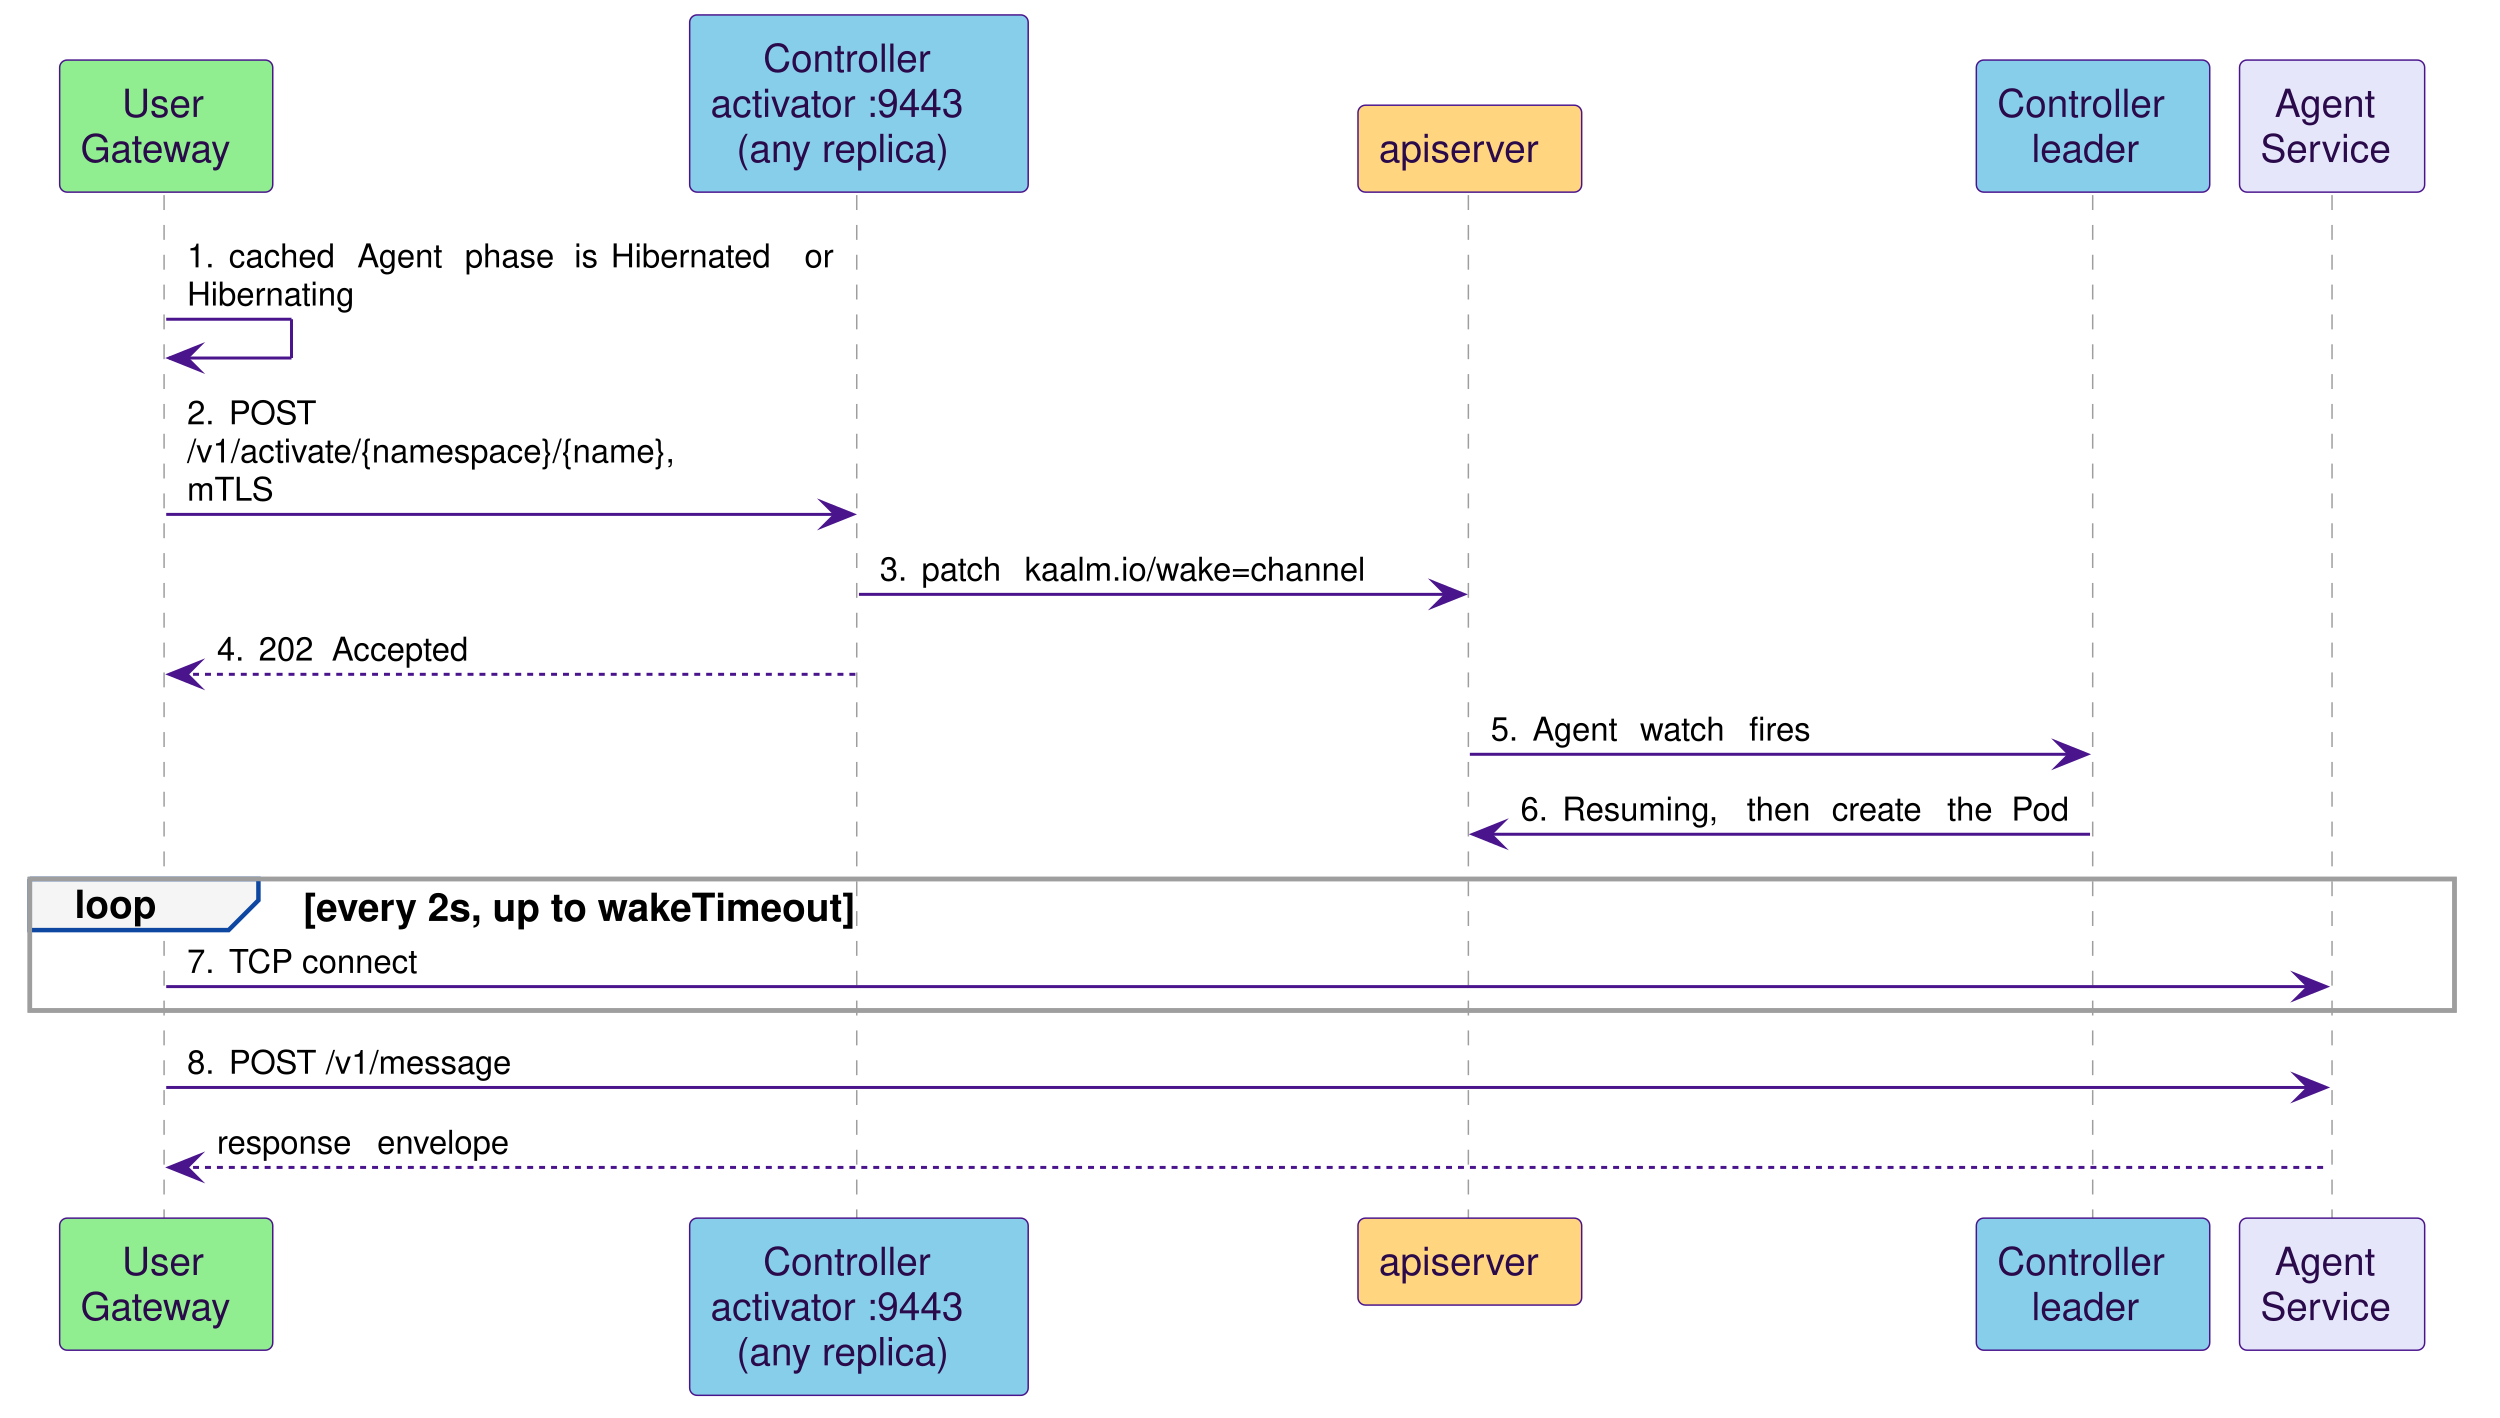
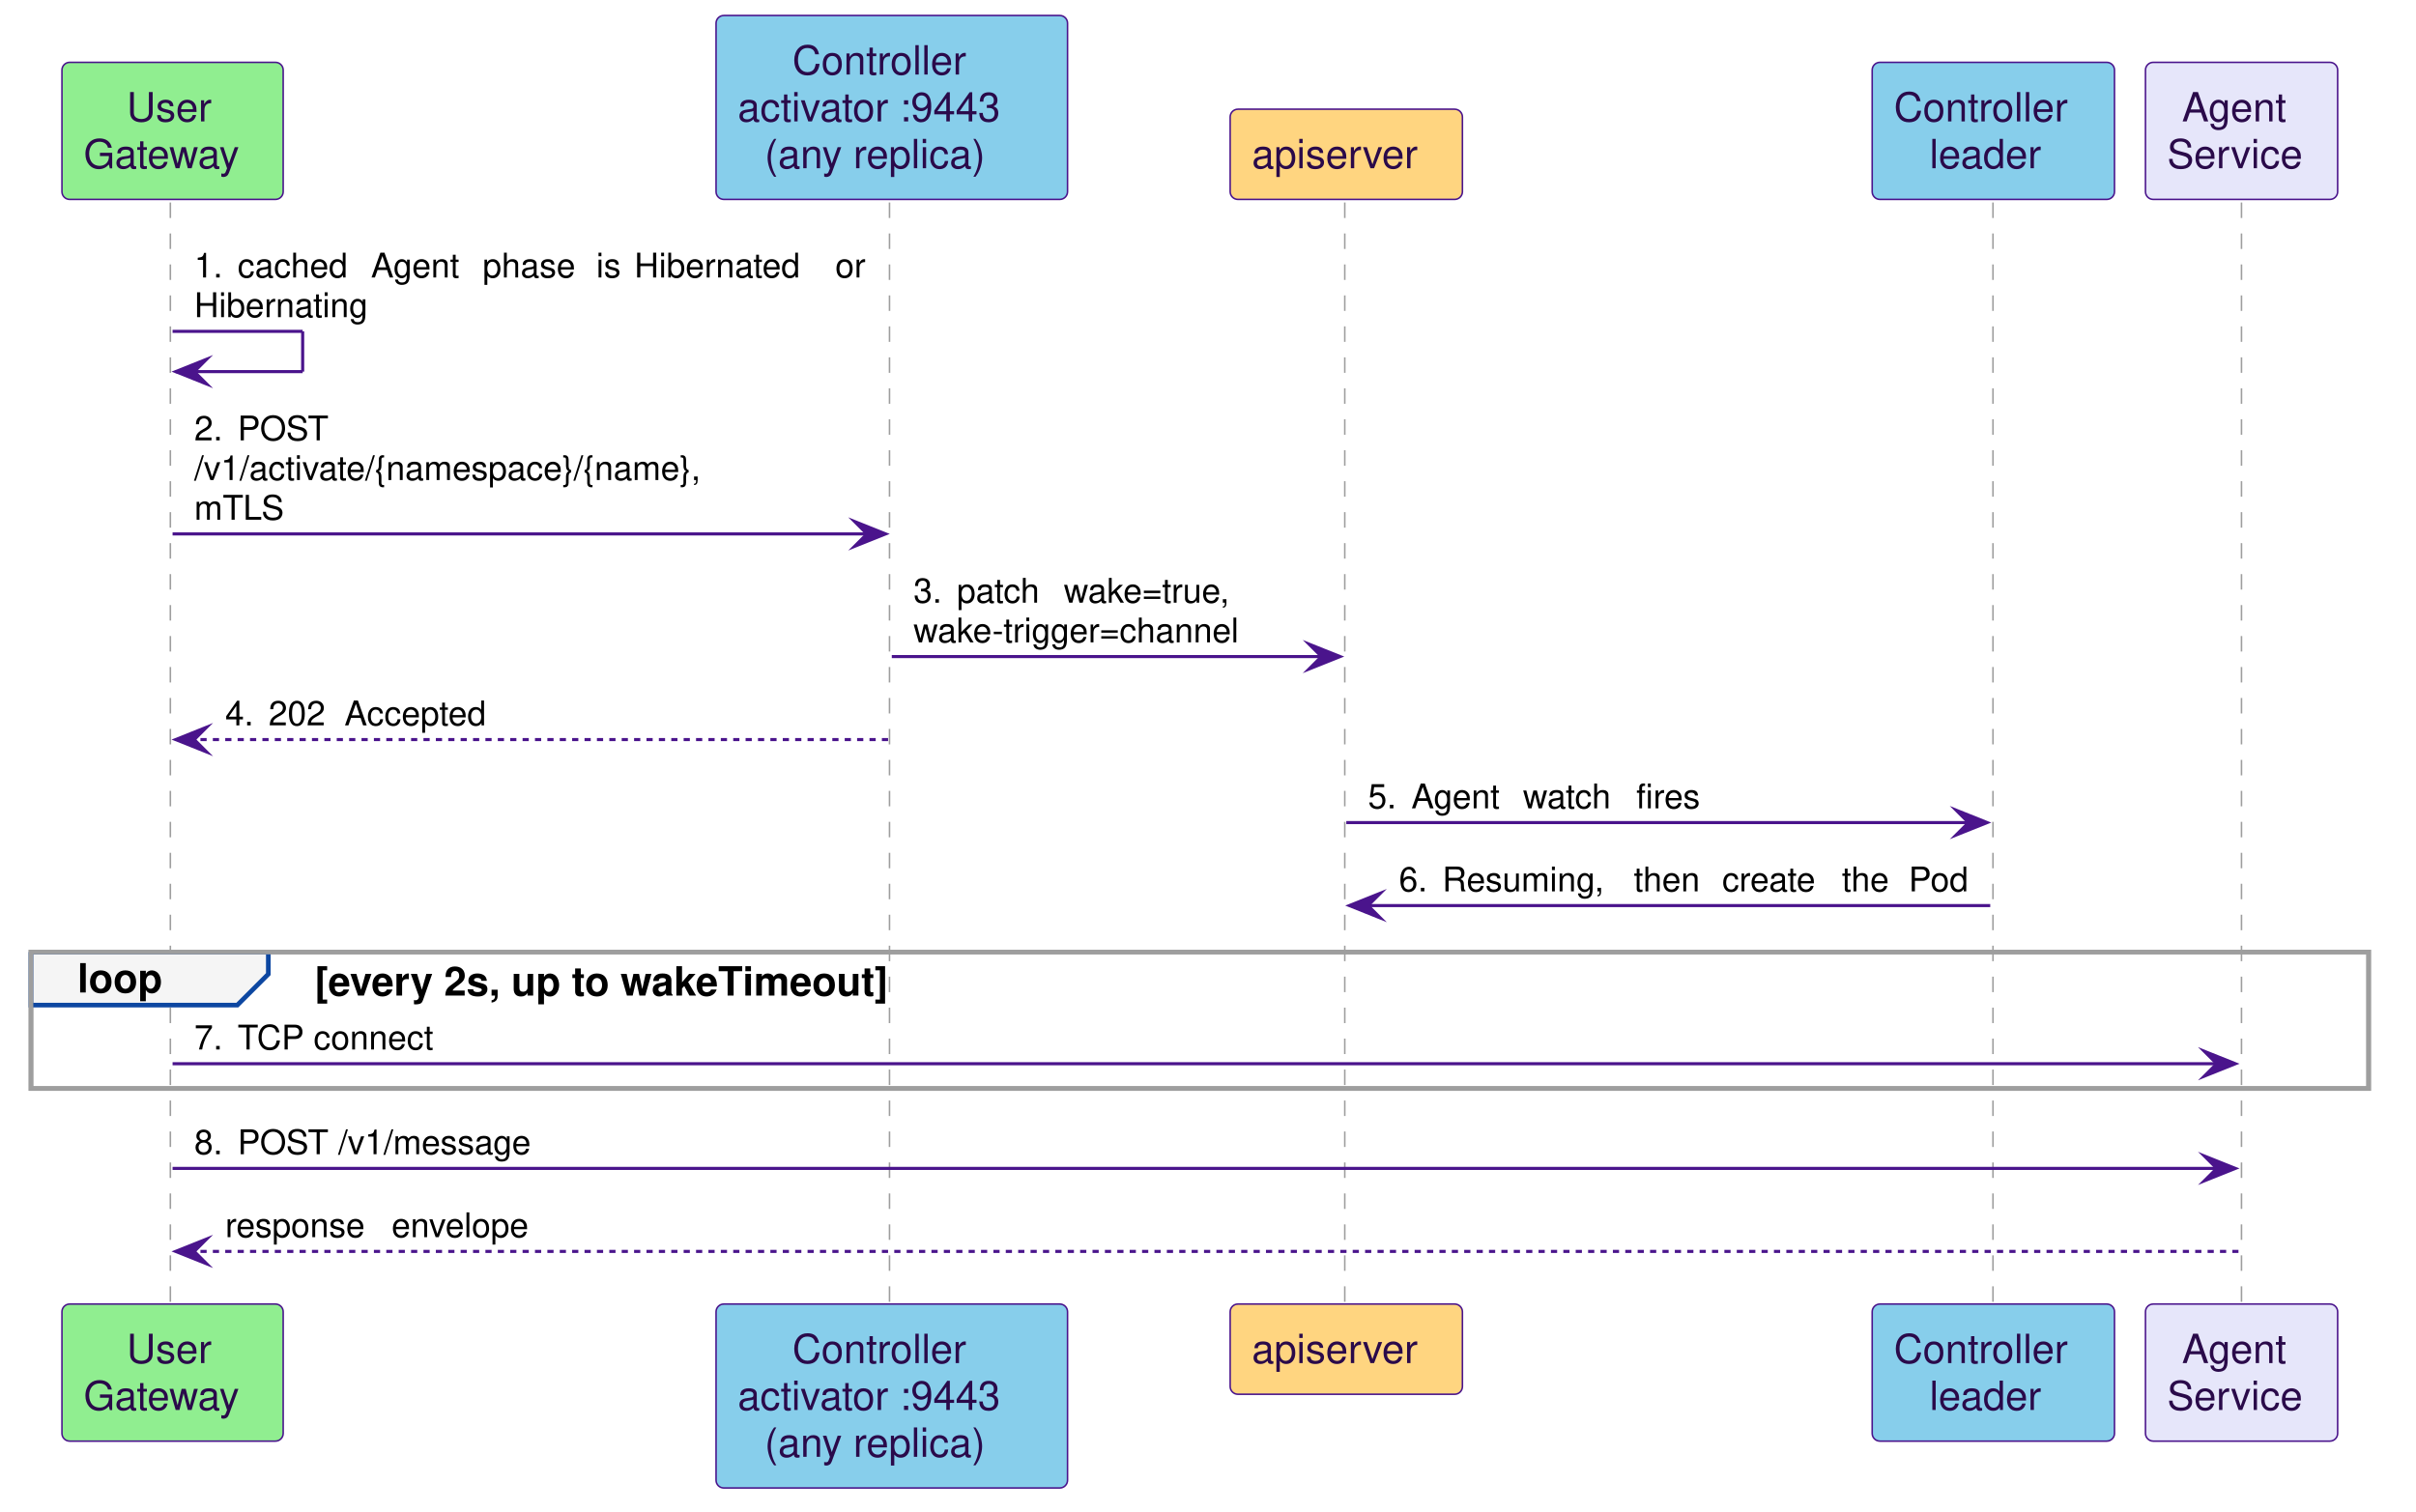
- <svg xmlns="http://www.w3.org/2000/svg" contentStyleType="text/css" data-diagram-type="SEQUENCE" height="475px" preserveAspectRatio="none" style="width:838px;height:475px;" version="1.1" viewBox="0 0 838 475" width="838px" zoomAndPan="magnify">
+ <svg xmlns="http://www.w3.org/2000/svg" contentStyleType="text/css" data-diagram-type="SEQUENCE" height="488px" preserveAspectRatio="none" style="width:780px;height:488px;" version="1.1" viewBox="0 0 780 488" width="780px" zoomAndPan="magnify">
  <defs />
  <g>
-     <rect fill="none" height="44.07" style="stroke:#9E9E9E;stroke-width:1.5;" width="812.745" x="10" y="294.641" />
+     <rect fill="none" height="44.07" style="stroke:#9E9E9E;stroke-width:1.5;" width="754.705" x="10" y="307.445" />
    <g class="participant-lifeline" data-entity-uid="part1" data-qualified-name="gw" data-source-line="6" id="part1-lifeline">
      <g>
-         <rect fill="#000000" fill-opacity="0" height="343.922" width="8" x="51.714" y="65.398" />
-         <line style="stroke:#9E9E9E;stroke-width:0.5;stroke-dasharray:5,5;" x1="55" x2="55" y1="65.398" y2="409.32" />
+         <rect fill="#000000" fill-opacity="0" height="356.727" width="8" x="51.714" y="65.398" />
+         <line style="stroke:#9E9E9E;stroke-width:0.5;stroke-dasharray:5,5;" x1="55" x2="55" y1="65.398" y2="422.125" />
      </g>
    </g>
    <g class="participant-lifeline" data-entity-uid="part2" data-qualified-name="ctrl" data-source-line="7" id="part2-lifeline">
      <g>
-         <rect fill="#000000" fill-opacity="0" height="343.922" width="8" x="283.914" y="65.398" />
-         <line style="stroke:#9E9E9E;stroke-width:0.5;stroke-dasharray:5,5;" x1="287.177" x2="287.177" y1="65.398" y2="409.32" />
+         <rect fill="#000000" fill-opacity="0" height="356.727" width="8" x="283.914" y="65.398" />
+         <line style="stroke:#9E9E9E;stroke-width:0.5;stroke-dasharray:5,5;" x1="287.177" x2="287.177" y1="65.398" y2="422.125" />
      </g>
    </g>
    <g class="participant-lifeline" data-entity-uid="part3" data-qualified-name="api" data-source-line="8" id="part3-lifeline">
      <g>
-         <rect fill="#000000" fill-opacity="0" height="343.922" width="8" x="488.689" y="65.398" />
-         <line style="stroke:#9E9E9E;stroke-width:0.5;stroke-dasharray:5,5;" x1="492.198" x2="492.198" y1="65.398" y2="409.32" />
+         <rect fill="#000000" fill-opacity="0" height="356.727" width="8" x="430.649" y="65.398" />
+         <line style="stroke:#9E9E9E;stroke-width:0.5;stroke-dasharray:5,5;" x1="434.158" x2="434.158" y1="65.398" y2="422.125" />
      </g>
    </g>
    <g class="participant-lifeline" data-entity-uid="part4" data-qualified-name="leader" data-source-line="9" id="part4-lifeline">
      <g>
-         <rect fill="#000000" fill-opacity="0" height="343.922" width="8" x="697.584" y="65.398" />
-         <line style="stroke:#9E9E9E;stroke-width:0.5;stroke-dasharray:5,5;" x1="701.468" x2="701.468" y1="65.398" y2="409.32" />
+         <rect fill="#000000" fill-opacity="0" height="356.727" width="8" x="639.544" y="65.398" />
+         <line style="stroke:#9E9E9E;stroke-width:0.5;stroke-dasharray:5,5;" x1="643.428" x2="643.428" y1="65.398" y2="422.125" />
      </g>
    </g>
    <g class="participant-lifeline" data-entity-uid="part5" data-qualified-name="agent" data-source-line="10" id="part5-lifeline">
      <g>
-         <rect fill="#000000" fill-opacity="0" height="343.922" width="8" x="777.722" y="65.398" />
-         <line style="stroke:#9E9E9E;stroke-width:0.5;stroke-dasharray:5,5;" x1="781.7" x2="781.7" y1="65.398" y2="409.32" />
+         <rect fill="#000000" fill-opacity="0" height="356.727" width="8" x="719.682" y="65.398" />
+         <line style="stroke:#9E9E9E;stroke-width:0.5;stroke-dasharray:5,5;" x1="723.66" x2="723.66" y1="65.398" y2="422.125" />
      </g>
    </g>
    <g class="participant participant-head" data-entity-uid="part1" data-qualified-name="gw" data-source-line="6" id="part1-head">
      <rect fill="#90EE90" height="44.266" rx="2.5" ry="2.5" style="stroke:#4A148C;stroke-width:0.5;" width="71.427" x="20" y="20.133" />
      <text fill="#2A0A4A" font-family="Helvetica" font-size="13" lengthAdjust="spacing" textLength="29.631" x="40.898" y="39.2">User</text>
      <text fill="#2A0A4A" font-family="Helvetica" font-size="13" lengthAdjust="spacing" textLength="57.427" x="27" y="54.333">Gateway</text>
    </g>
    <g class="participant participant-tail" data-entity-uid="part1" data-qualified-name="gw" data-source-line="6" id="part1-tail">
-       <rect fill="#90EE90" height="44.266" rx="2.5" ry="2.5" style="stroke:#4A148C;stroke-width:0.5;" width="71.427" x="20" y="408.32" />
-       <text fill="#2A0A4A" font-family="Helvetica" font-size="13" lengthAdjust="spacing" textLength="29.631" x="40.898" y="427.387">User</text>
-       <text fill="#2A0A4A" font-family="Helvetica" font-size="13" lengthAdjust="spacing" textLength="57.427" x="27" y="442.52">Gateway</text>
+       <rect fill="#90EE90" height="44.266" rx="2.5" ry="2.5" style="stroke:#4A148C;stroke-width:0.5;" width="71.427" x="20" y="421.125" />
+       <text fill="#2A0A4A" font-family="Helvetica" font-size="13" lengthAdjust="spacing" textLength="29.631" x="40.898" y="440.192">User</text>
+       <text fill="#2A0A4A" font-family="Helvetica" font-size="13" lengthAdjust="spacing" textLength="57.427" x="27" y="455.325">Gateway</text>
    </g>
    <g class="participant participant-head" data-entity-uid="part2" data-qualified-name="ctrl" data-source-line="7" id="part2-head">
      <rect fill="#87CEEB" height="59.398" rx="2.5" ry="2.5" style="stroke:#4A148C;stroke-width:0.5;" width="113.474" x="231.177" y="5" />
      <text fill="#2A0A4A" font-family="Helvetica" font-size="13" lengthAdjust="spacing" textLength="64.232" x="255.798" y="24.067">Controller</text>
      <text fill="#2A0A4A" font-family="Helvetica" font-size="13" lengthAdjust="spacing" textLength="99.474" x="238.177" y="39.2">activator :9443</text>
      <text fill="#2A0A4A" font-family="Helvetica" font-size="13" lengthAdjust="spacing" textLength="82.107" x="246.861" y="54.333">(any replica)</text>
    </g>
    <g class="participant participant-tail" data-entity-uid="part2" data-qualified-name="ctrl" data-source-line="7" id="part2-tail">
-       <rect fill="#87CEEB" height="59.398" rx="2.5" ry="2.5" style="stroke:#4A148C;stroke-width:0.5;" width="113.474" x="231.177" y="408.32" />
-       <text fill="#2A0A4A" font-family="Helvetica" font-size="13" lengthAdjust="spacing" textLength="64.232" x="255.798" y="427.387">Controller</text>
-       <text fill="#2A0A4A" font-family="Helvetica" font-size="13" lengthAdjust="spacing" textLength="99.474" x="238.177" y="442.52">activator :9443</text>
-       <text fill="#2A0A4A" font-family="Helvetica" font-size="13" lengthAdjust="spacing" textLength="82.107" x="246.861" y="457.653">(any replica)</text>
+       <rect fill="#87CEEB" height="59.398" rx="2.5" ry="2.5" style="stroke:#4A148C;stroke-width:0.5;" width="113.474" x="231.177" y="421.125" />
+       <text fill="#2A0A4A" font-family="Helvetica" font-size="13" lengthAdjust="spacing" textLength="64.232" x="255.798" y="440.192">Controller</text>
+       <text fill="#2A0A4A" font-family="Helvetica" font-size="13" lengthAdjust="spacing" textLength="99.474" x="238.177" y="455.325">activator :9443</text>
+       <text fill="#2A0A4A" font-family="Helvetica" font-size="13" lengthAdjust="spacing" textLength="82.107" x="246.861" y="470.457">(any replica)</text>
    </g>
    <g class="participant participant-head" data-entity-uid="part3" data-qualified-name="api" data-source-line="8" id="part3-head">
-       <rect fill="#FFD580" height="29.133" rx="2.5" ry="2.5" style="stroke:#4A148C;stroke-width:0.5;" width="74.982" x="455.198" y="35.266" />
-       <text fill="#2A0A4A" font-family="Helvetica" font-size="13" lengthAdjust="spacing" textLength="60.982" x="462.198" y="54.333">apiserver</text>
+       <rect fill="#FFD580" height="29.133" rx="2.5" ry="2.5" style="stroke:#4A148C;stroke-width:0.5;" width="74.982" x="397.158" y="35.266" />
+       <text fill="#2A0A4A" font-family="Helvetica" font-size="13" lengthAdjust="spacing" textLength="60.982" x="404.158" y="54.333">apiserver</text>
    </g>
    <g class="participant participant-tail" data-entity-uid="part3" data-qualified-name="api" data-source-line="8" id="part3-tail">
-       <rect fill="#FFD580" height="29.133" rx="2.5" ry="2.5" style="stroke:#4A148C;stroke-width:0.5;" width="74.982" x="455.198" y="408.32" />
-       <text fill="#2A0A4A" font-family="Helvetica" font-size="13" lengthAdjust="spacing" textLength="60.982" x="462.198" y="427.387">apiserver</text>
+       <rect fill="#FFD580" height="29.133" rx="2.5" ry="2.5" style="stroke:#4A148C;stroke-width:0.5;" width="74.982" x="397.158" y="421.125" />
+       <text fill="#2A0A4A" font-family="Helvetica" font-size="13" lengthAdjust="spacing" textLength="60.982" x="404.158" y="440.192">apiserver</text>
    </g>
    <g class="participant participant-head" data-entity-uid="part4" data-qualified-name="leader" data-source-line="9" id="part4-head">
-       <rect fill="#87CEEB" height="44.266" rx="2.5" ry="2.5" style="stroke:#4A148C;stroke-width:0.5;" width="78.232" x="662.468" y="20.133" />
-       <text fill="#2A0A4A" font-family="Helvetica" font-size="13" lengthAdjust="spacing" textLength="64.232" x="669.468" y="39.2">Controller</text>
-       <text fill="#2A0A4A" font-family="Helvetica" font-size="13" lengthAdjust="spacing" textLength="41.171" x="680.998" y="54.333">leader</text>
+       <rect fill="#87CEEB" height="44.266" rx="2.5" ry="2.5" style="stroke:#4A148C;stroke-width:0.5;" width="78.232" x="604.428" y="20.133" />
+       <text fill="#2A0A4A" font-family="Helvetica" font-size="13" lengthAdjust="spacing" textLength="64.232" x="611.428" y="39.2">Controller</text>
+       <text fill="#2A0A4A" font-family="Helvetica" font-size="13" lengthAdjust="spacing" textLength="41.171" x="622.958" y="54.333">leader</text>
    </g>
    <g class="participant participant-tail" data-entity-uid="part4" data-qualified-name="leader" data-source-line="9" id="part4-tail">
-       <rect fill="#87CEEB" height="44.266" rx="2.5" ry="2.5" style="stroke:#4A148C;stroke-width:0.5;" width="78.232" x="662.468" y="408.32" />
-       <text fill="#2A0A4A" font-family="Helvetica" font-size="13" lengthAdjust="spacing" textLength="64.232" x="669.468" y="427.387">Controller</text>
-       <text fill="#2A0A4A" font-family="Helvetica" font-size="13" lengthAdjust="spacing" textLength="41.171" x="680.998" y="442.52">leader</text>
+       <rect fill="#87CEEB" height="44.266" rx="2.5" ry="2.5" style="stroke:#4A148C;stroke-width:0.5;" width="78.232" x="604.428" y="421.125" />
+       <text fill="#2A0A4A" font-family="Helvetica" font-size="13" lengthAdjust="spacing" textLength="64.232" x="611.428" y="440.192">Controller</text>
+       <text fill="#2A0A4A" font-family="Helvetica" font-size="13" lengthAdjust="spacing" textLength="41.171" x="622.958" y="455.325">leader</text>
    </g>
    <g class="participant participant-head" data-entity-uid="part5" data-qualified-name="agent" data-source-line="10" id="part5-head">
-       <rect fill="#E6E6FA" height="44.266" rx="2.5" ry="2.5" style="stroke:#4A148C;stroke-width:0.5;" width="62.045" x="750.7" y="20.133" />
-       <text fill="#2A0A4A" font-family="Helvetica" font-size="13" lengthAdjust="spacing" textLength="38.48" x="762.483" y="39.2">Agent</text>
-       <text fill="#2A0A4A" font-family="Helvetica" font-size="13" lengthAdjust="spacing" textLength="48.045" x="757.7" y="54.333">Service</text>
+       <rect fill="#E6E6FA" height="44.266" rx="2.5" ry="2.5" style="stroke:#4A148C;stroke-width:0.5;" width="62.045" x="692.66" y="20.133" />
+       <text fill="#2A0A4A" font-family="Helvetica" font-size="13" lengthAdjust="spacing" textLength="38.48" x="704.443" y="39.2">Agent</text>
+       <text fill="#2A0A4A" font-family="Helvetica" font-size="13" lengthAdjust="spacing" textLength="48.045" x="699.66" y="54.333">Service</text>
    </g>
    <g class="participant participant-tail" data-entity-uid="part5" data-qualified-name="agent" data-source-line="10" id="part5-tail">
-       <rect fill="#E6E6FA" height="44.266" rx="2.5" ry="2.5" style="stroke:#4A148C;stroke-width:0.5;" width="62.045" x="750.7" y="408.32" />
-       <text fill="#2A0A4A" font-family="Helvetica" font-size="13" lengthAdjust="spacing" textLength="38.48" x="762.483" y="427.387">Agent</text>
-       <text fill="#2A0A4A" font-family="Helvetica" font-size="13" lengthAdjust="spacing" textLength="48.045" x="757.7" y="442.52">Service</text>
+       <rect fill="#E6E6FA" height="44.266" rx="2.5" ry="2.5" style="stroke:#4A148C;stroke-width:0.5;" width="62.045" x="692.66" y="421.125" />
+       <text fill="#2A0A4A" font-family="Helvetica" font-size="13" lengthAdjust="spacing" textLength="38.48" x="704.443" y="440.192">Agent</text>
+       <text fill="#2A0A4A" font-family="Helvetica" font-size="13" lengthAdjust="spacing" textLength="48.045" x="699.66" y="455.325">Service</text>
    </g>
    <g class="message" data-entity-1="part1" data-entity-2="part1" data-source-line="12" id="msg1">
      <line style="stroke:#4A148C;stroke-width:1;" x1="55.714" x2="97.714" y1="107.008" y2="107.008" />
      <line style="stroke:#4A148C;stroke-width:1;" x1="97.714" x2="97.714" y1="107.008" y2="120.008" />
      <line style="stroke:#4A148C;stroke-width:1;" x1="56.714" x2="97.714" y1="120.008" y2="120.008" />
      <polygon fill="#4A148C" points="66.714,116.008,56.714,120.008,66.714,124.008,62.714,120.008" style="stroke:#4A148C;stroke-width:1;stroke-linejoin:miter;stroke-miterlimit:10;" />
      <text fill="#000000" font-family="Helvetica" font-size="11" lengthAdjust="spacing" textLength="10.495" x="62.714" y="89.609">1.</text>
      <text fill="#000000" font-family="Helvetica" font-size="11" lengthAdjust="spacing" textLength="3.497" x="73.209" y="89.609"> </text>
      <text fill="#000000" font-family="Helvetica" font-size="11" lengthAdjust="spacing" textLength="39.558" x="76.705" y="89.609">cached</text>
      <text fill="#000000" font-family="Helvetica" font-size="11" lengthAdjust="spacing" textLength="3.497" x="116.263" y="89.609"> </text>
      <text fill="#000000" font-family="Helvetica" font-size="11" lengthAdjust="spacing" textLength="32.56" x="119.76" y="89.609">Agent</text>
      <text fill="#000000" font-family="Helvetica" font-size="11" lengthAdjust="spacing" textLength="3.497" x="152.32" y="89.609"> </text>
      <text fill="#000000" font-family="Helvetica" font-size="11" lengthAdjust="spacing" textLength="33.193" x="155.816" y="89.609">phase</text>
      <text fill="#000000" font-family="Helvetica" font-size="11" lengthAdjust="spacing" textLength="3.497" x="189.01" y="89.609"> </text>
      <text fill="#000000" font-family="Helvetica" font-size="11" lengthAdjust="spacing" textLength="8.787" x="192.506" y="89.609">is</text>
      <text fill="#000000" font-family="Helvetica" font-size="11" lengthAdjust="spacing" textLength="3.497" x="201.293" y="89.609"> </text>
      <text fill="#000000" font-family="Helvetica" font-size="11" lengthAdjust="spacing" textLength="61.376" x="204.79" y="89.609">Hibernated</text>
      <text fill="#000000" font-family="Helvetica" font-size="11" lengthAdjust="spacing" textLength="3.497" x="266.165" y="89.609"> </text>
      <text fill="#000000" font-family="Helvetica" font-size="11" lengthAdjust="spacing" textLength="11.252" x="269.662" y="89.609">or</text>
      <text fill="#000000" font-family="Helvetica" font-size="11" lengthAdjust="spacing" textLength="64.636" x="62.714" y="102.414">Hibernating</text>
    </g>
    <g class="message" data-entity-1="part1" data-entity-2="part2" data-source-line="13" id="msg2">
      <polygon fill="#4A148C" points="275.914,168.422,285.914,172.422,275.914,176.422,279.914,172.422" style="stroke:#4A148C;stroke-width:1;stroke-linejoin:miter;stroke-miterlimit:10;" />
      <line style="stroke:#4A148C;stroke-width:1;" x1="55.714" x2="281.914" y1="172.422" y2="172.422" />
      <text fill="#000000" font-family="Helvetica" font-size="11" lengthAdjust="spacing" textLength="10.495" x="62.714" y="142.218">2.</text>
      <text fill="#000000" font-family="Helvetica" font-size="11" lengthAdjust="spacing" textLength="3.497" x="73.209" y="142.218"> </text>
      <text fill="#000000" font-family="Helvetica" font-size="11" lengthAdjust="spacing" textLength="28.993" x="76.705" y="142.218">POST</text>
      <text fill="#000000" font-family="Helvetica" font-size="11" lengthAdjust="spacing" textLength="198.972" x="62.714" y="155.023">/v1/activate/{namespace}/{name},</text>
      <text fill="#000000" font-family="Helvetica" font-size="11" lengthAdjust="spacing" textLength="30.545" x="62.714" y="167.828">mTLS</text>
    </g>
    <g class="message" data-entity-1="part2" data-entity-2="part3" data-source-line="14" id="msg3">
-       <polygon fill="#4A148C" points="480.689,195.227,490.689,199.227,480.689,203.227,484.689,199.227" style="stroke:#4A148C;stroke-width:1;stroke-linejoin:miter;stroke-miterlimit:10;" />
-       <line style="stroke:#4A148C;stroke-width:1;" x1="287.914" x2="486.689" y1="199.227" y2="199.227" />
+       <polygon fill="#4A148C" points="422.649,208.031,432.649,212.031,422.649,216.031,426.649,212.031" style="stroke:#4A148C;stroke-width:1;stroke-linejoin:miter;stroke-miterlimit:10;" />
+       <line style="stroke:#4A148C;stroke-width:1;" x1="287.914" x2="428.649" y1="212.031" y2="212.031" />
      <text fill="#000000" font-family="Helvetica" font-size="11" lengthAdjust="spacing" textLength="10.495" x="294.914" y="194.632">3.</text>
      <text fill="#000000" font-family="Helvetica" font-size="11" lengthAdjust="spacing" textLength="3.497" x="305.409" y="194.632"> </text>
      <text fill="#000000" font-family="Helvetica" font-size="11" lengthAdjust="spacing" textLength="31.056" x="308.906" y="194.632">patch</text>
      <text fill="#000000" font-family="Helvetica" font-size="11" lengthAdjust="spacing" textLength="3.497" x="339.962" y="194.632"> </text>
-       <text fill="#000000" font-family="Helvetica" font-size="11" lengthAdjust="spacing" textLength="132.231" x="343.458" y="194.632">kaalm.io/wake=channel</text>
+       <text fill="#000000" font-family="Helvetica" font-size="11" lengthAdjust="spacing" textLength="64.163" x="343.458" y="194.632">wake=true,</text>
+       <text fill="#000000" font-family="Helvetica" font-size="11" lengthAdjust="spacing" textLength="122.735" x="294.914" y="207.437">wake-trigger=channel</text>
    </g>
    <g class="message" data-entity-1="part2" data-entity-2="part1" data-source-line="15" id="msg4">
-       <polygon fill="#4A148C" points="66.714,222.031,56.714,226.031,66.714,230.031,62.714,226.031" style="stroke:#4A148C;stroke-width:1;stroke-linejoin:miter;stroke-miterlimit:10;" />
-       <line style="stroke:#4A148C;stroke-width:1;stroke-dasharray:2,2;" x1="60.714" x2="286.914" y1="226.031" y2="226.031" />
-       <text fill="#000000" font-family="Helvetica" font-size="11" lengthAdjust="spacing" textLength="10.495" x="72.714" y="221.437">4.</text>
-       <text fill="#000000" font-family="Helvetica" font-size="11" lengthAdjust="spacing" textLength="3.497" x="83.209" y="221.437"> </text>
-       <text fill="#000000" font-family="Helvetica" font-size="11" lengthAdjust="spacing" textLength="20.996" x="86.705" y="221.437">202</text>
-       <text fill="#000000" font-family="Helvetica" font-size="11" lengthAdjust="spacing" textLength="3.497" x="107.701" y="221.437"> </text>
-       <text fill="#000000" font-family="Helvetica" font-size="11" lengthAdjust="spacing" textLength="51.434" x="111.198" y="221.437">Accepted</text>
+       <polygon fill="#4A148C" points="66.714,234.836,56.714,238.836,66.714,242.836,62.714,238.836" style="stroke:#4A148C;stroke-width:1;stroke-linejoin:miter;stroke-miterlimit:10;" />
+       <line style="stroke:#4A148C;stroke-width:1;stroke-dasharray:2,2;" x1="60.714" x2="286.914" y1="238.836" y2="238.836" />
+       <text fill="#000000" font-family="Helvetica" font-size="11" lengthAdjust="spacing" textLength="10.495" x="72.714" y="234.242">4.</text>
+       <text fill="#000000" font-family="Helvetica" font-size="11" lengthAdjust="spacing" textLength="3.497" x="83.209" y="234.242"> </text>
+       <text fill="#000000" font-family="Helvetica" font-size="11" lengthAdjust="spacing" textLength="20.996" x="86.705" y="234.242">202</text>
+       <text fill="#000000" font-family="Helvetica" font-size="11" lengthAdjust="spacing" textLength="3.497" x="107.701" y="234.242"> </text>
+       <text fill="#000000" font-family="Helvetica" font-size="11" lengthAdjust="spacing" textLength="51.434" x="111.198" y="234.242">Accepted</text>
    </g>
    <g class="message" data-entity-1="part3" data-entity-2="part4" data-source-line="16" id="msg5">
-       <polygon fill="#4A148C" points="689.584,248.836,699.584,252.836,689.584,256.836,693.584,252.836" style="stroke:#4A148C;stroke-width:1;stroke-linejoin:miter;stroke-miterlimit:10;" />
-       <line style="stroke:#4A148C;stroke-width:1;" x1="492.689" x2="695.584" y1="252.836" y2="252.836" />
-       <text fill="#000000" font-family="Helvetica" font-size="11" lengthAdjust="spacing" textLength="10.495" x="499.689" y="248.242">5.</text>
-       <text fill="#000000" font-family="Helvetica" font-size="11" lengthAdjust="spacing" textLength="3.497" x="510.184" y="248.242"> </text>
-       <text fill="#000000" font-family="Helvetica" font-size="11" lengthAdjust="spacing" textLength="32.56" x="513.681" y="248.242">Agent</text>
-       <text fill="#000000" font-family="Helvetica" font-size="11" lengthAdjust="spacing" textLength="3.497" x="546.24" y="248.242"> </text>
-       <text fill="#000000" font-family="Helvetica" font-size="11" lengthAdjust="spacing" textLength="33.07" x="549.737" y="248.242">watch</text>
-       <text fill="#000000" font-family="Helvetica" font-size="11" lengthAdjust="spacing" textLength="3.497" x="582.807" y="248.242"> </text>
-       <text fill="#000000" font-family="Helvetica" font-size="11" lengthAdjust="spacing" textLength="23.95" x="586.303" y="248.242">fires</text>
+       <polygon fill="#4A148C" points="631.544,261.641,641.544,265.641,631.544,269.641,635.544,265.641" style="stroke:#4A148C;stroke-width:1;stroke-linejoin:miter;stroke-miterlimit:10;" />
+       <line style="stroke:#4A148C;stroke-width:1;" x1="434.649" x2="637.544" y1="265.641" y2="265.641" />
+       <text fill="#000000" font-family="Helvetica" font-size="11" lengthAdjust="spacing" textLength="10.495" x="441.649" y="261.046">5.</text>
+       <text fill="#000000" font-family="Helvetica" font-size="11" lengthAdjust="spacing" textLength="3.497" x="452.144" y="261.046"> </text>
+       <text fill="#000000" font-family="Helvetica" font-size="11" lengthAdjust="spacing" textLength="32.56" x="455.641" y="261.046">Agent</text>
+       <text fill="#000000" font-family="Helvetica" font-size="11" lengthAdjust="spacing" textLength="3.497" x="488.2" y="261.046"> </text>
+       <text fill="#000000" font-family="Helvetica" font-size="11" lengthAdjust="spacing" textLength="33.07" x="491.697" y="261.046">watch</text>
+       <text fill="#000000" font-family="Helvetica" font-size="11" lengthAdjust="spacing" textLength="3.497" x="524.767" y="261.046"> </text>
+       <text fill="#000000" font-family="Helvetica" font-size="11" lengthAdjust="spacing" textLength="23.95" x="528.263" y="261.046">fires</text>
    </g>
    <g class="message" data-entity-1="part4" data-entity-2="part3" data-source-line="17" id="msg6">
-       <polygon fill="#4A148C" points="503.689,275.641,493.689,279.641,503.689,283.641,499.689,279.641" style="stroke:#4A148C;stroke-width:1;stroke-linejoin:miter;stroke-miterlimit:10;" />
-       <line style="stroke:#4A148C;stroke-width:1;" x1="497.689" x2="700.584" y1="279.641" y2="279.641" />
-       <text fill="#000000" font-family="Helvetica" font-size="11" lengthAdjust="spacing" textLength="10.495" x="509.689" y="275.046">6.</text>
-       <text fill="#000000" font-family="Helvetica" font-size="11" lengthAdjust="spacing" textLength="3.497" x="520.184" y="275.046"> </text>
-       <text fill="#000000" font-family="Helvetica" font-size="11" lengthAdjust="spacing" textLength="58.335" x="523.681" y="275.046">Resuming,</text>
-       <text fill="#000000" font-family="Helvetica" font-size="11" lengthAdjust="spacing" textLength="3.497" x="582.016" y="275.046"> </text>
-       <text fill="#000000" font-family="Helvetica" font-size="11" lengthAdjust="spacing" textLength="25.024" x="585.513" y="275.046">then</text>
-       <text fill="#000000" font-family="Helvetica" font-size="11" lengthAdjust="spacing" textLength="3.497" x="610.537" y="275.046"> </text>
-       <text fill="#000000" font-family="Helvetica" font-size="11" lengthAdjust="spacing" textLength="35.159" x="614.033" y="275.046">create</text>
-       <text fill="#000000" font-family="Helvetica" font-size="11" lengthAdjust="spacing" textLength="3.497" x="649.193" y="275.046"> </text>
-       <text fill="#000000" font-family="Helvetica" font-size="11" lengthAdjust="spacing" textLength="18.052" x="652.689" y="275.046">the</text>
-       <text fill="#000000" font-family="Helvetica" font-size="11" lengthAdjust="spacing" textLength="3.497" x="670.741" y="275.046"> </text>
-       <text fill="#000000" font-family="Helvetica" font-size="11" lengthAdjust="spacing" textLength="20.346" x="674.238" y="275.046">Pod</text>
+       <polygon fill="#4A148C" points="445.649,288.445,435.649,292.445,445.649,296.445,441.649,292.445" style="stroke:#4A148C;stroke-width:1;stroke-linejoin:miter;stroke-miterlimit:10;" />
+       <line style="stroke:#4A148C;stroke-width:1;" x1="439.649" x2="642.544" y1="292.445" y2="292.445" />
+       <text fill="#000000" font-family="Helvetica" font-size="11" lengthAdjust="spacing" textLength="10.495" x="451.649" y="287.851">6.</text>
+       <text fill="#000000" font-family="Helvetica" font-size="11" lengthAdjust="spacing" textLength="3.497" x="462.144" y="287.851"> </text>
+       <text fill="#000000" font-family="Helvetica" font-size="11" lengthAdjust="spacing" textLength="58.335" x="465.641" y="287.851">Resuming,</text>
+       <text fill="#000000" font-family="Helvetica" font-size="11" lengthAdjust="spacing" textLength="3.497" x="523.976" y="287.851"> </text>
+       <text fill="#000000" font-family="Helvetica" font-size="11" lengthAdjust="spacing" textLength="25.024" x="527.473" y="287.851">then</text>
+       <text fill="#000000" font-family="Helvetica" font-size="11" lengthAdjust="spacing" textLength="3.497" x="552.497" y="287.851"> </text>
+       <text fill="#000000" font-family="Helvetica" font-size="11" lengthAdjust="spacing" textLength="35.159" x="555.993" y="287.851">create</text>
+       <text fill="#000000" font-family="Helvetica" font-size="11" lengthAdjust="spacing" textLength="3.497" x="591.153" y="287.851"> </text>
+       <text fill="#000000" font-family="Helvetica" font-size="11" lengthAdjust="spacing" textLength="18.052" x="594.649" y="287.851">the</text>
+       <text fill="#000000" font-family="Helvetica" font-size="11" lengthAdjust="spacing" textLength="3.497" x="612.701" y="287.851"> </text>
+       <text fill="#000000" font-family="Helvetica" font-size="11" lengthAdjust="spacing" textLength="20.346" x="616.198" y="287.851">Pod</text>
    </g>
-     <path d="M10,294.641 L86.624,294.641 L86.624,301.773 L76.624,311.773 L10,311.773 L10,294.641" fill="#F5F5F5" style="stroke:#0D47A1;stroke-width:1.5;" />
-     <rect fill="none" height="44.07" style="stroke:#9E9E9E;stroke-width:1.5;" width="812.745" x="10" y="294.641" />
-     <text fill="#000000" font-family="Helvetica" font-size="13" font-weight="700" lengthAdjust="spacing" textLength="31.624" x="25" y="307.707">loop</text>
-     <text fill="#000000" font-family="Helvetica" font-size="13" font-weight="700" lengthAdjust="spacing" textLength="224.739" x="101.624" y="308.707">[every 2s, up to wakeTimeout]</text>
+     <path d="M10,307.445 L86.624,307.445 L86.624,314.578 L76.624,324.578 L10,324.578 L10,307.445" fill="#F5F5F5" style="stroke:#0D47A1;stroke-width:1.5;" />
+     <rect fill="none" height="44.07" style="stroke:#9E9E9E;stroke-width:1.5;" width="754.705" x="10" y="307.445" />
+     <text fill="#000000" font-family="Helvetica" font-size="13" font-weight="700" lengthAdjust="spacing" textLength="31.624" x="25" y="320.512">loop</text>
+     <text fill="#000000" font-family="Helvetica" font-size="13" font-weight="700" lengthAdjust="spacing" textLength="224.739" x="101.624" y="321.512">[every 2s, up to wakeTimeout]</text>
    <g class="message" data-entity-1="part1" data-entity-2="part5" data-source-line="19" id="msg7">
-       <polygon fill="#4A148C" points="769.722,326.711,779.722,330.711,769.722,334.711,773.722,330.711" style="stroke:#4A148C;stroke-width:1;stroke-linejoin:miter;stroke-miterlimit:10;" />
-       <line style="stroke:#4A148C;stroke-width:1;" x1="55.714" x2="775.722" y1="330.711" y2="330.711" />
-       <text fill="#000000" font-family="Helvetica" font-size="11" lengthAdjust="spacing" textLength="10.495" x="62.714" y="326.117">7.</text>
-       <text fill="#000000" font-family="Helvetica" font-size="11" lengthAdjust="spacing" textLength="3.497" x="73.209" y="326.117"> </text>
-       <text fill="#000000" font-family="Helvetica" font-size="11" lengthAdjust="spacing" textLength="21.033" x="76.705" y="326.117">TCP</text>
-       <text fill="#000000" font-family="Helvetica" font-size="11" lengthAdjust="spacing" textLength="3.497" x="97.739" y="326.117"> </text>
-       <text fill="#000000" font-family="Helvetica" font-size="11" lengthAdjust="spacing" textLength="43.85" x="101.235" y="326.117">connect</text>
+       <polygon fill="#4A148C" points="711.682,339.516,721.682,343.516,711.682,347.516,715.682,343.516" style="stroke:#4A148C;stroke-width:1;stroke-linejoin:miter;stroke-miterlimit:10;" />
+       <line style="stroke:#4A148C;stroke-width:1;" x1="55.714" x2="717.682" y1="343.516" y2="343.516" />
+       <text fill="#000000" font-family="Helvetica" font-size="11" lengthAdjust="spacing" textLength="10.495" x="62.714" y="338.921">7.</text>
+       <text fill="#000000" font-family="Helvetica" font-size="11" lengthAdjust="spacing" textLength="3.497" x="73.209" y="338.921"> </text>
+       <text fill="#000000" font-family="Helvetica" font-size="11" lengthAdjust="spacing" textLength="21.033" x="76.705" y="338.921">TCP</text>
+       <text fill="#000000" font-family="Helvetica" font-size="11" lengthAdjust="spacing" textLength="3.497" x="97.739" y="338.921"> </text>
+       <text fill="#000000" font-family="Helvetica" font-size="11" lengthAdjust="spacing" textLength="43.85" x="101.235" y="338.921">connect</text>
    </g>
    <g class="message" data-entity-1="part1" data-entity-2="part5" data-source-line="21" id="msg8">
-       <polygon fill="#4A148C" points="769.722,360.516,779.722,364.516,769.722,368.516,773.722,364.516" style="stroke:#4A148C;stroke-width:1;stroke-linejoin:miter;stroke-miterlimit:10;" />
-       <line style="stroke:#4A148C;stroke-width:1;" x1="55.714" x2="775.722" y1="364.516" y2="364.516" />
-       <text fill="#000000" font-family="Helvetica" font-size="11" lengthAdjust="spacing" textLength="10.495" x="62.714" y="359.921">8.</text>
-       <text fill="#000000" font-family="Helvetica" font-size="11" lengthAdjust="spacing" textLength="3.497" x="73.209" y="359.921"> </text>
-       <text fill="#000000" font-family="Helvetica" font-size="11" lengthAdjust="spacing" textLength="28.993" x="76.705" y="359.921">POST</text>
-       <text fill="#000000" font-family="Helvetica" font-size="11" lengthAdjust="spacing" textLength="3.497" x="105.698" y="359.921"> </text>
-       <text fill="#000000" font-family="Helvetica" font-size="11" lengthAdjust="spacing" textLength="70.356" x="109.195" y="359.921">/v1/message</text>
+       <polygon fill="#4A148C" points="711.682,373.32,721.682,377.32,711.682,381.32,715.682,377.32" style="stroke:#4A148C;stroke-width:1;stroke-linejoin:miter;stroke-miterlimit:10;" />
+       <line style="stroke:#4A148C;stroke-width:1;" x1="55.714" x2="717.682" y1="377.32" y2="377.32" />
+       <text fill="#000000" font-family="Helvetica" font-size="11" lengthAdjust="spacing" textLength="10.495" x="62.714" y="372.726">8.</text>
+       <text fill="#000000" font-family="Helvetica" font-size="11" lengthAdjust="spacing" textLength="3.497" x="73.209" y="372.726"> </text>
+       <text fill="#000000" font-family="Helvetica" font-size="11" lengthAdjust="spacing" textLength="28.993" x="76.705" y="372.726">POST</text>
+       <text fill="#000000" font-family="Helvetica" font-size="11" lengthAdjust="spacing" textLength="3.497" x="105.698" y="372.726"> </text>
+       <text fill="#000000" font-family="Helvetica" font-size="11" lengthAdjust="spacing" textLength="70.356" x="109.195" y="372.726">/v1/message</text>
    </g>
    <g class="message" data-entity-1="part5" data-entity-2="part1" data-source-line="22" id="msg9">
-       <polygon fill="#4A148C" points="66.714,387.32,56.714,391.32,66.714,395.32,62.714,391.32" style="stroke:#4A148C;stroke-width:1;stroke-linejoin:miter;stroke-miterlimit:10;" />
-       <line style="stroke:#4A148C;stroke-width:1;stroke-dasharray:2,2;" x1="60.714" x2="780.722" y1="391.32" y2="391.32" />
-       <text fill="#000000" font-family="Helvetica" font-size="11" lengthAdjust="spacing" textLength="50.204" x="72.714" y="386.726">response</text>
-       <text fill="#000000" font-family="Helvetica" font-size="11" lengthAdjust="spacing" textLength="3.497" x="122.917" y="386.726"> </text>
-       <text fill="#000000" font-family="Helvetica" font-size="11" lengthAdjust="spacing" textLength="50.553" x="126.414" y="386.726">envelope</text>
+       <polygon fill="#4A148C" points="66.714,400.125,56.714,404.125,66.714,408.125,62.714,404.125" style="stroke:#4A148C;stroke-width:1;stroke-linejoin:miter;stroke-miterlimit:10;" />
+       <line style="stroke:#4A148C;stroke-width:1;stroke-dasharray:2,2;" x1="60.714" x2="722.682" y1="404.125" y2="404.125" />
+       <text fill="#000000" font-family="Helvetica" font-size="11" lengthAdjust="spacing" textLength="50.204" x="72.714" y="399.531">response</text>
+       <text fill="#000000" font-family="Helvetica" font-size="11" lengthAdjust="spacing" textLength="3.497" x="122.917" y="399.531"> </text>
+       <text fill="#000000" font-family="Helvetica" font-size="11" lengthAdjust="spacing" textLength="50.553" x="126.414" y="399.531">envelope</text>
    </g>
  </g>
</svg>
